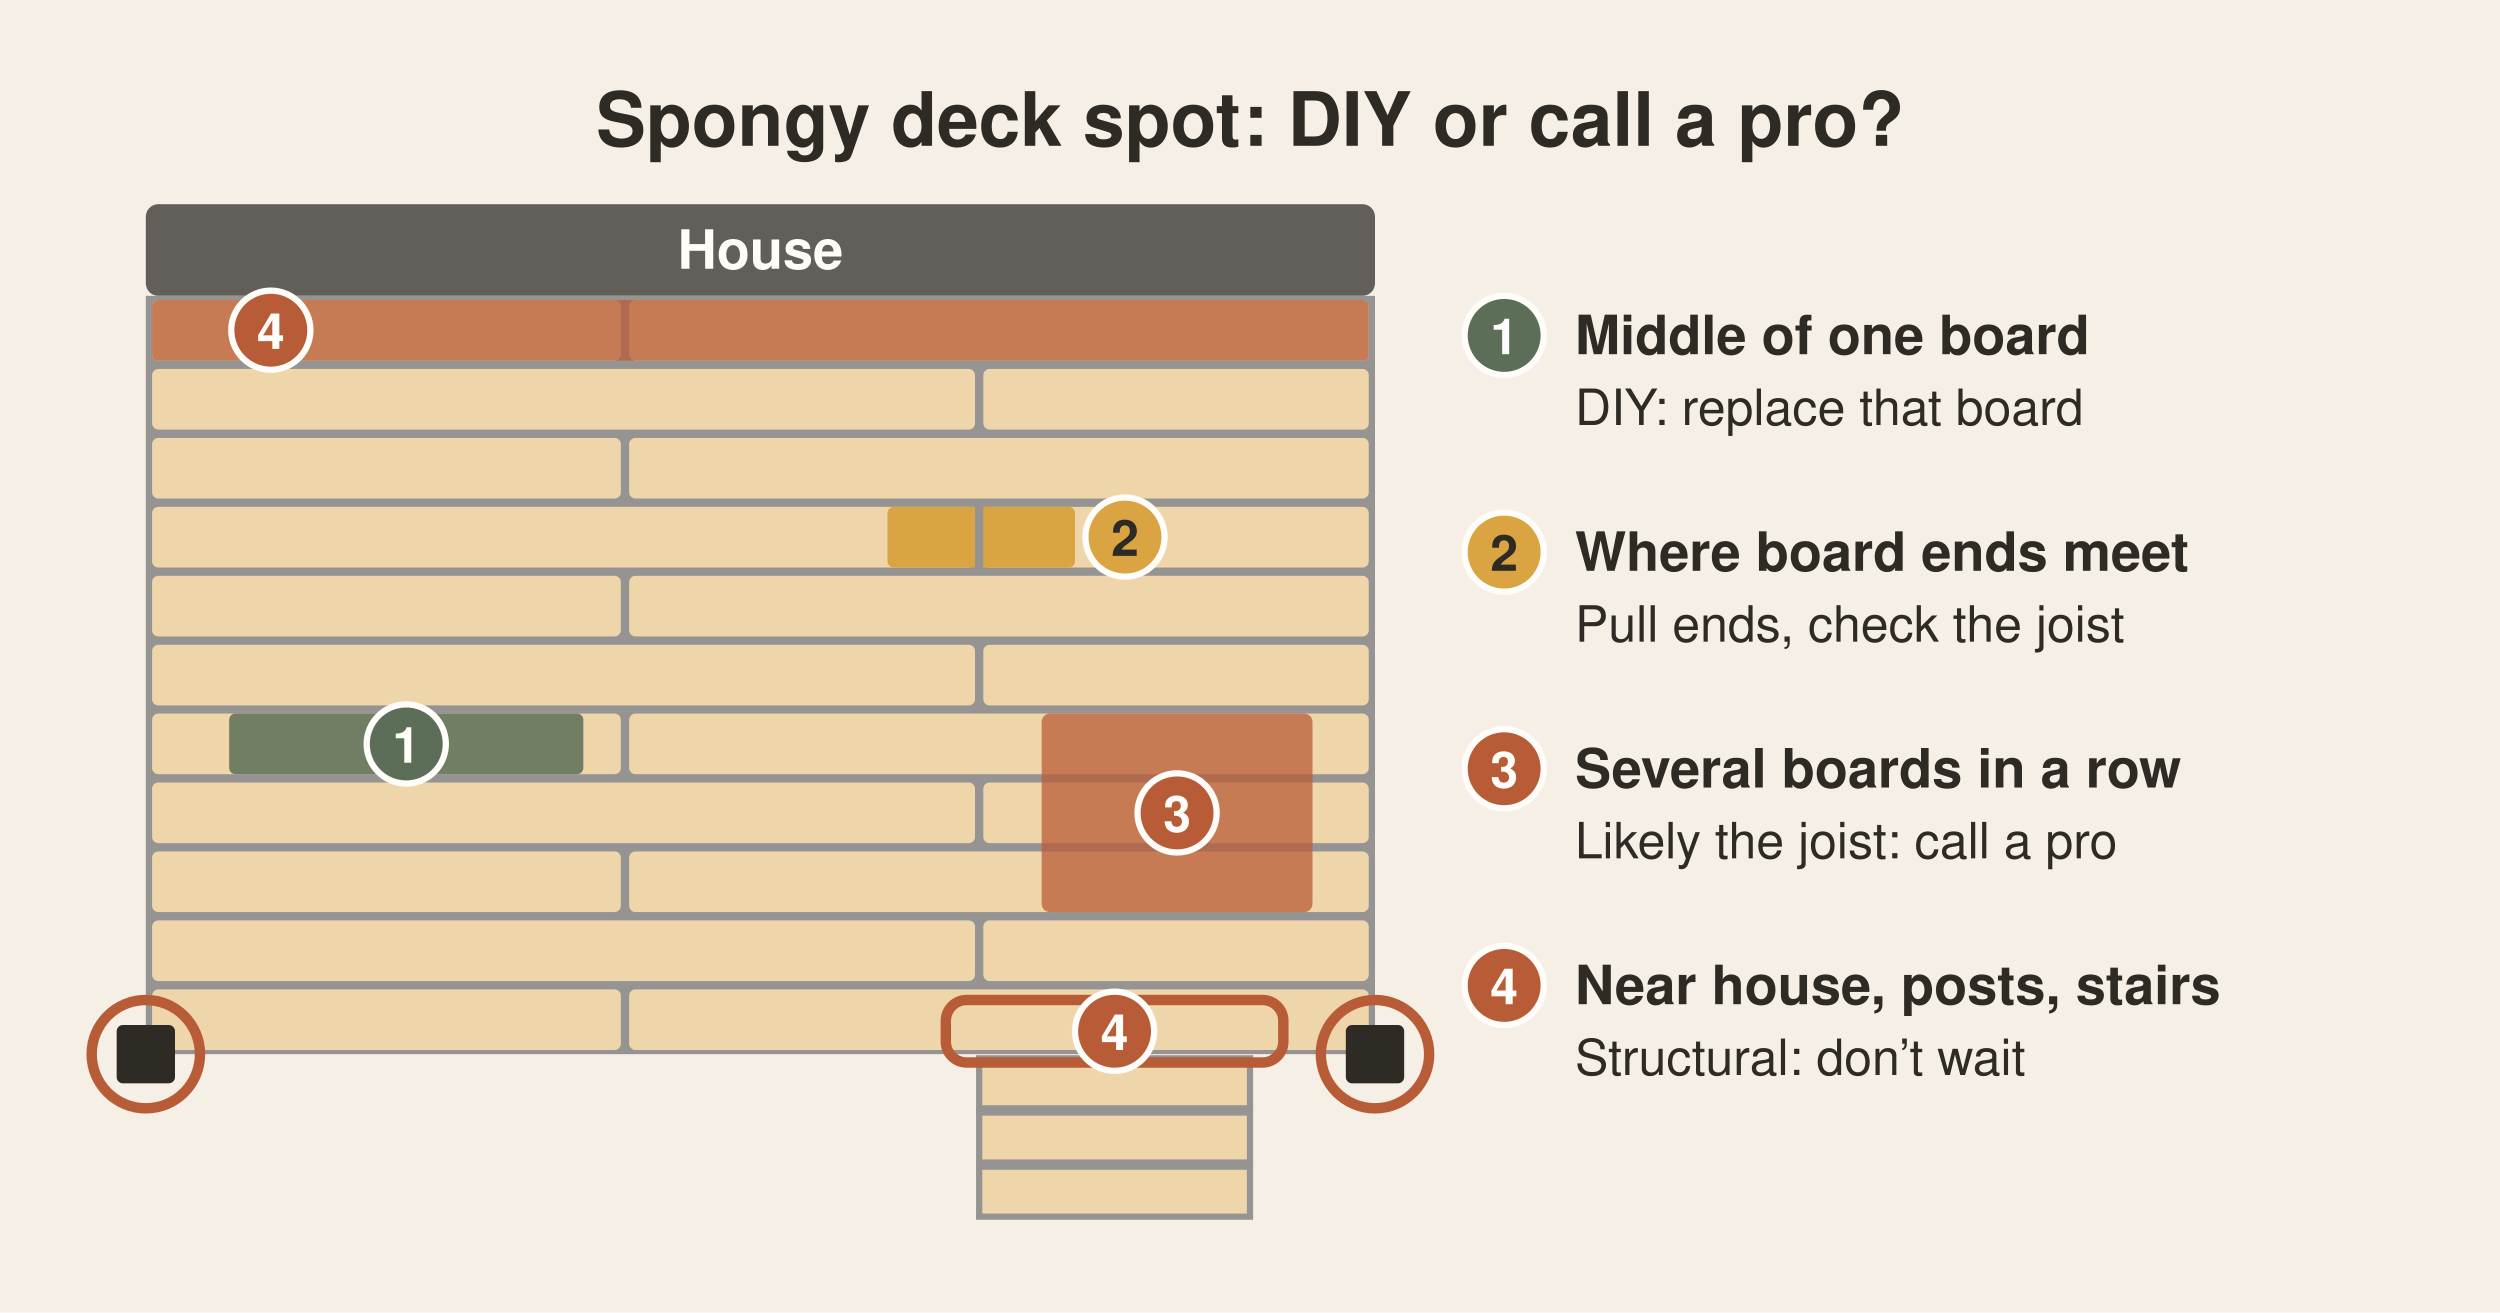
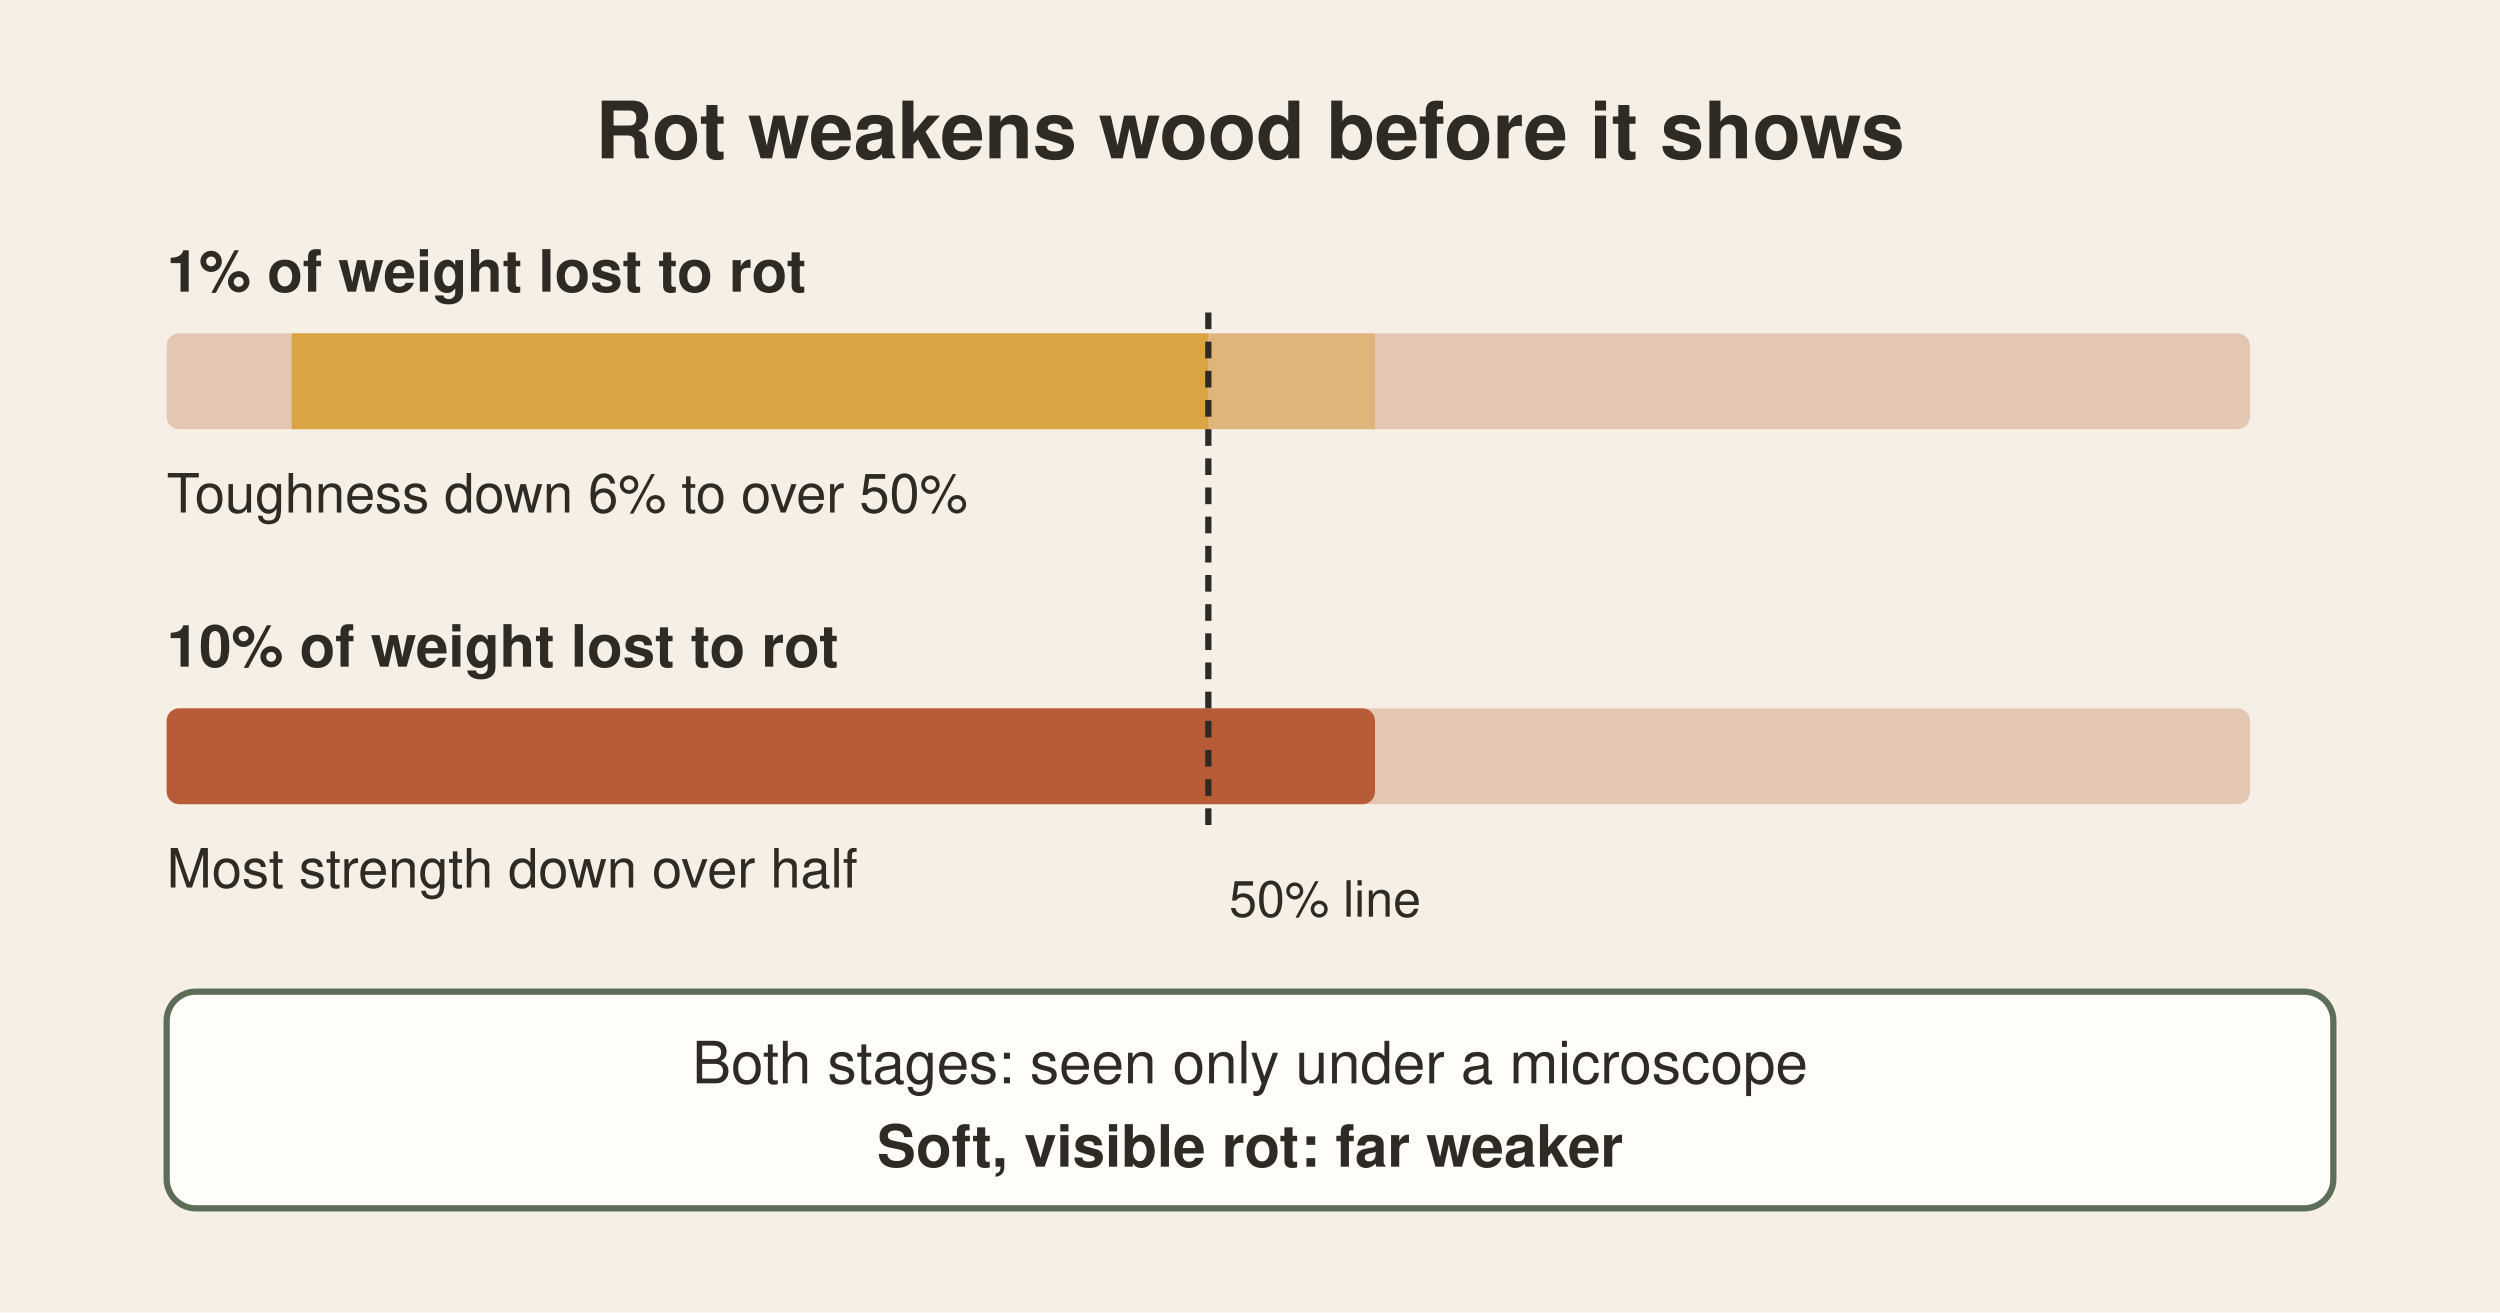
- <svg xmlns="http://www.w3.org/2000/svg" width="1200" height="630" viewBox="0 0 1200 630">
-   <rect x="0" y="0" width="1200" height="630" fill="#F6EFE6" />
-   <text x="600" y="70" font-family="Helvetica, Arial, sans-serif" font-size="36" font-weight="bold" text-anchor="middle" fill="#2E2A24">Spongy deck spot: DIY or call a pro?</text>
-   <rect x="70" y="98" width="590" height="44" rx="6" fill="#625F5B" />
-   <text x="365" y="129" font-family="Helvetica, Arial, sans-serif" font-size="26" font-weight="bold" text-anchor="middle" fill="#FFFDF9">House</text>
-   <rect x="70" y="142" width="590" height="364" fill="#969492" />
-   <rect x="73" y="144" width="225" height="29.1" rx="3" fill="#EED6AA" />
-   <rect x="302" y="144" width="355" height="29.1" rx="3" fill="#EED6AA" />
-   <rect x="73" y="177.1" width="395" height="29.1" rx="3" fill="#EED6AA" />
-   <rect x="472" y="177.1" width="185" height="29.1" rx="3" fill="#EED6AA" />
-   <rect x="73" y="210.2" width="225" height="29.1" rx="3" fill="#EED6AA" />
-   <rect x="302" y="210.2" width="355" height="29.1" rx="3" fill="#EED6AA" />
-   <rect x="73" y="243.3" width="395" height="29.1" rx="3" fill="#EED6AA" />
-   <rect x="472" y="243.3" width="185" height="29.1" rx="3" fill="#EED6AA" />
-   <rect x="73" y="276.4" width="225" height="29.1" rx="3" fill="#EED6AA" />
-   <rect x="302" y="276.4" width="355" height="29.1" rx="3" fill="#EED6AA" />
-   <rect x="73" y="309.5" width="395" height="29.1" rx="3" fill="#EED6AA" />
-   <rect x="472" y="309.5" width="185" height="29.1" rx="3" fill="#EED6AA" />
-   <rect x="73" y="342.5" width="225" height="29.1" rx="3" fill="#EED6AA" />
-   <rect x="302" y="342.5" width="355" height="29.1" rx="3" fill="#EED6AA" />
-   <rect x="73" y="375.6" width="395" height="29.1" rx="3" fill="#EED6AA" />
-   <rect x="472" y="375.6" width="185" height="29.1" rx="3" fill="#EED6AA" />
-   <rect x="73" y="408.7" width="225" height="29.1" rx="3" fill="#EED6AA" />
-   <rect x="302" y="408.7" width="355" height="29.1" rx="3" fill="#EED6AA" />
-   <rect x="73" y="441.8" width="395" height="29.1" rx="3" fill="#EED6AA" />
-   <rect x="472" y="441.8" width="185" height="29.1" rx="3" fill="#EED6AA" />
-   <rect x="73" y="474.9" width="225" height="29.1" rx="3" fill="#EED6AA" />
-   <rect x="302" y="474.9" width="355" height="29.1" rx="3" fill="#EED6AA" />
-   <rect x="73" y="144" width="584" height="29.1" rx="3" fill="#B85C38" opacity="0.75" />
-   <rect x="110" y="342.5" width="170" height="29.1" rx="3" fill="#5C6E58" opacity="0.85" />
-   <rect x="426" y="243.3" width="90" height="29.1" rx="3" fill="#D9A441" />
-   <rect x="468" y="241.3" width="4" height="33.1" fill="#969492" />
-   <rect x="500" y="342.5" width="130" height="95.3" rx="4" fill="#B85C38" opacity="0.75" />
-   <rect x="56" y="492" width="28" height="28" rx="3" fill="#2E2A24" />
-   <rect x="646" y="492" width="28" height="28" rx="3" fill="#2E2A24" />
-   <rect x="470" y="508" width="130" height="24" fill="#EED6AA" stroke="#969492" stroke-width="3" />
-   <rect x="470" y="534" width="130" height="24" fill="#EED6AA" stroke="#969492" stroke-width="3" />
-   <rect x="470" y="560" width="130" height="24" fill="#EED6AA" stroke="#969492" stroke-width="3" />
-   <rect x="454" y="480" width="162" height="30" rx="10" fill="none" stroke="#B85C38" stroke-width="5" />
-   <circle cx="70" cy="506" r="26" fill="none" stroke="#B85C38" stroke-width="5" />
-   <circle cx="660" cy="506" r="26" fill="none" stroke="#B85C38" stroke-width="5" />
-   <circle cx="195" cy="357.1" r="19" fill="#5C6E58" stroke="#FFFDF9" stroke-width="3" />
-   <text x="195" y="366.1" font-family="Helvetica, Arial, sans-serif" font-size="24" font-weight="bold" text-anchor="middle" fill="#FFFDF9">1</text>
-   <circle cx="540" cy="257.8" r="19" fill="#D9A441" stroke="#FFFDF9" stroke-width="3" />
-   <text x="540" y="266.8" font-family="Helvetica, Arial, sans-serif" font-size="24" font-weight="bold" text-anchor="middle" fill="#2E2A24">2</text>
-   <circle cx="565" cy="390.2" r="19" fill="#B85C38" stroke="#FFFDF9" stroke-width="3" />
-   <text x="565" y="399.2" font-family="Helvetica, Arial, sans-serif" font-size="24" font-weight="bold" text-anchor="middle" fill="#FFFDF9">3</text>
-   <circle cx="130" cy="158.5" r="19" fill="#B85C38" stroke="#FFFDF9" stroke-width="3" />
-   <text x="130" y="167.5" font-family="Helvetica, Arial, sans-serif" font-size="24" font-weight="bold" text-anchor="middle" fill="#FFFDF9">4</text>
-   <circle cx="535" cy="495" r="19" fill="#B85C38" stroke="#FFFDF9" stroke-width="3" />
-   <text x="535" y="504" font-family="Helvetica, Arial, sans-serif" font-size="24" font-weight="bold" text-anchor="middle" fill="#FFFDF9">4</text>
-   <circle cx="722" cy="161" r="19" fill="#5C6E58" stroke="#FFFDF9" stroke-width="3" />
-   <text x="722" y="170" font-family="Helvetica, Arial, sans-serif" font-size="24" font-weight="bold" text-anchor="middle" fill="#FFFDF9">1</text>
-   <text x="756" y="170" font-family="Helvetica, Arial, sans-serif" font-size="26" font-weight="bold" fill="#2E2A24">Middle of one board</text>
-   <text x="756" y="204" font-family="Helvetica, Arial, sans-serif" font-size="24" fill="#2E2A24">DIY: replace that board</text>
-   <circle cx="722" cy="265" r="19" fill="#D9A441" stroke="#FFFDF9" stroke-width="3" />
-   <text x="722" y="274" font-family="Helvetica, Arial, sans-serif" font-size="24" font-weight="bold" text-anchor="middle" fill="#2E2A24">2</text>
-   <text x="756" y="274" font-family="Helvetica, Arial, sans-serif" font-size="26" font-weight="bold" fill="#2E2A24">Where board ends meet</text>
-   <text x="756" y="308" font-family="Helvetica, Arial, sans-serif" font-size="24" fill="#2E2A24">Pull ends, check the joist</text>
-   <circle cx="722" cy="369" r="19" fill="#B85C38" stroke="#FFFDF9" stroke-width="3" />
-   <text x="722" y="378" font-family="Helvetica, Arial, sans-serif" font-size="24" font-weight="bold" text-anchor="middle" fill="#FFFDF9">3</text>
-   <text x="756" y="378" font-family="Helvetica, Arial, sans-serif" font-size="26" font-weight="bold" fill="#2E2A24">Several boards in a row</text>
-   <text x="756" y="412" font-family="Helvetica, Arial, sans-serif" font-size="24" fill="#2E2A24">Likely the joist: call a pro</text>
-   <circle cx="722" cy="473" r="19" fill="#B85C38" stroke="#FFFDF9" stroke-width="3" />
-   <text x="722" y="482" font-family="Helvetica, Arial, sans-serif" font-size="24" font-weight="bold" text-anchor="middle" fill="#FFFDF9">4</text>
-   <text x="756" y="482" font-family="Helvetica, Arial, sans-serif" font-size="26" font-weight="bold" fill="#2E2A24">Near house, posts, stairs</text>
-   <text x="756" y="516" font-family="Helvetica, Arial, sans-serif" font-size="24" fill="#2E2A24">Structural: don’t wait</text>
+ <svg xmlns="http://www.w3.org/2000/svg" viewBox="0 0 1200 630">
+   <rect width="1200" height="630" fill="#F6EFE6" />
+   <text x="600" y="76" font-family="Helvetica, Arial, sans-serif" font-size="38" font-weight="bold" fill="#2E2A24" text-anchor="middle">Rot weakens wood before it shows</text>
+   <g font-family="Helvetica, Arial, sans-serif" fill="#2E2A24">
+     <text x="80" y="140" font-size="28" font-weight="bold">1% of weight lost to rot</text>
+     <rect x="80" y="160" width="1000" height="46" rx="6" fill="#E4C7B2" />
+     <rect x="140" y="160" width="440" height="46" fill="#D9A441" />
+     <rect x="580" y="160" width="80" height="46" fill="#D9A441" opacity="0.5" />
+     <text x="80" y="246" font-size="26">Toughness down 6% to over 50%</text>
+     <text x="80" y="320" font-size="28" font-weight="bold">10% of weight lost to rot</text>
+     <rect x="80" y="340" width="1000" height="46" rx="6" fill="#E4C7B2" />
+     <rect x="80" y="340" width="580" height="46" rx="6" fill="#B85C38" />
+     <text x="80" y="426" font-size="26">Most strength down over half</text>
+     <line x1="580" y1="150" x2="580" y2="396" stroke="#2E2A24" stroke-width="3" stroke-dasharray="8 6" />
+     <text x="590" y="440" font-size="24">50% line</text>
+     <rect x="80" y="476" width="1040" height="104" rx="14" fill="#FFFDF9" stroke="#5C6E58" stroke-width="3" />
+     <text x="600" y="520" font-size="28" text-anchor="middle">Both stages: seen only under a microscope</text>
+     <text x="600" y="560" font-size="28" text-anchor="middle" font-weight="bold">Soft, visible rot: far weaker</text>
+   </g>
</svg>
